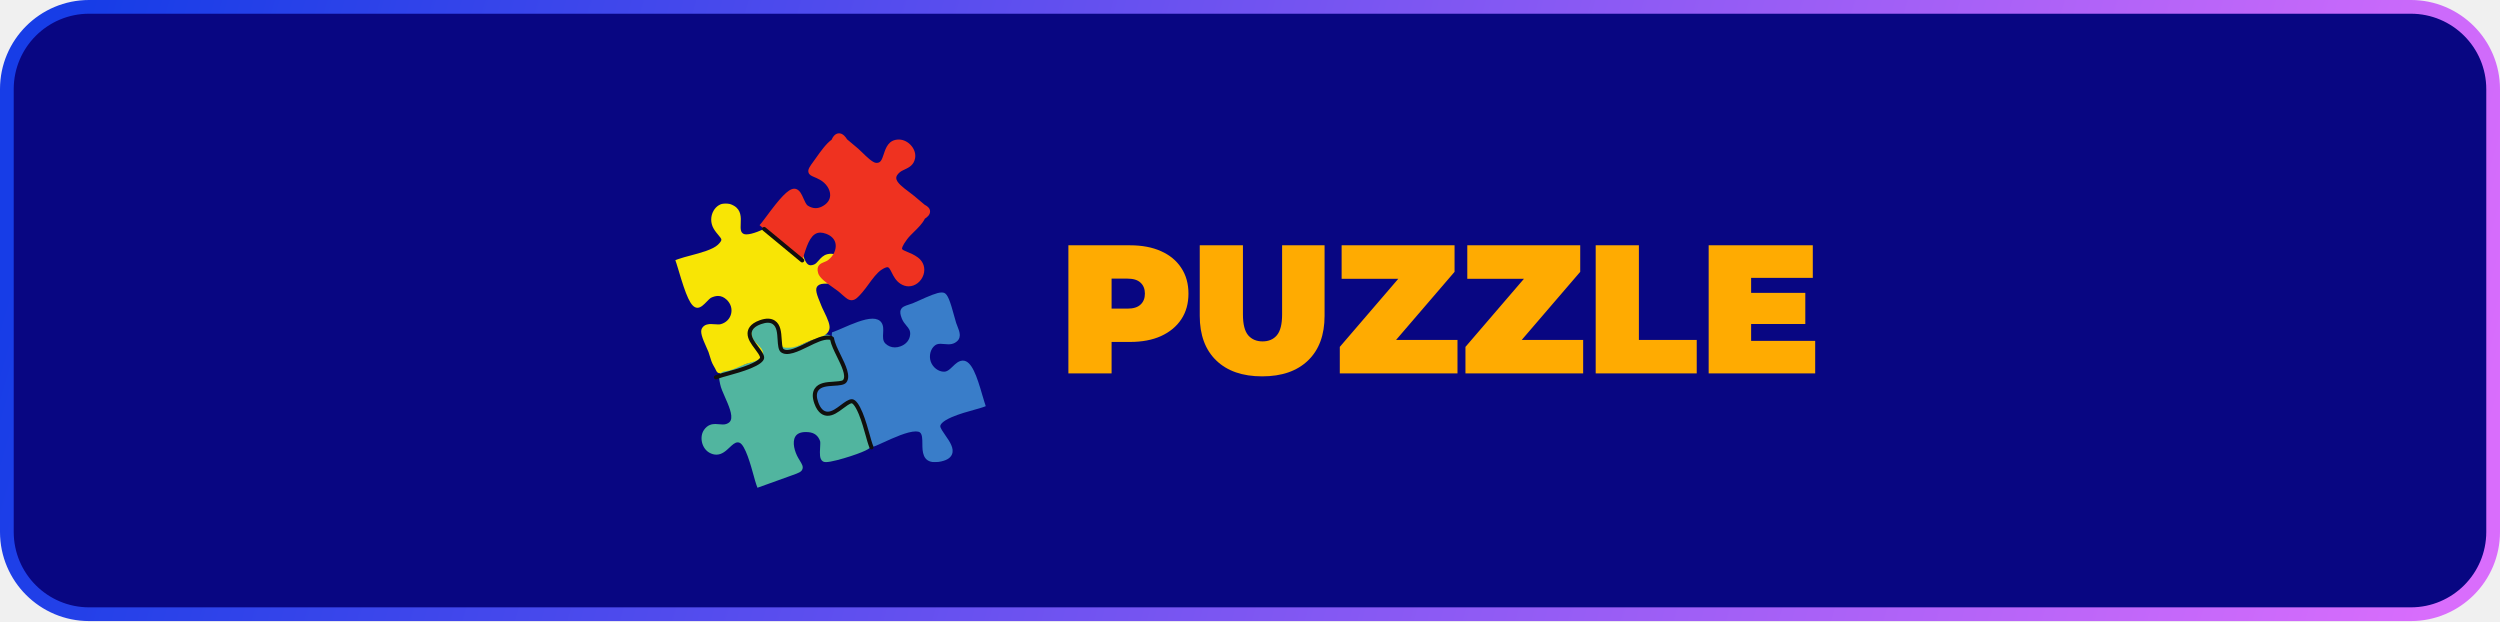
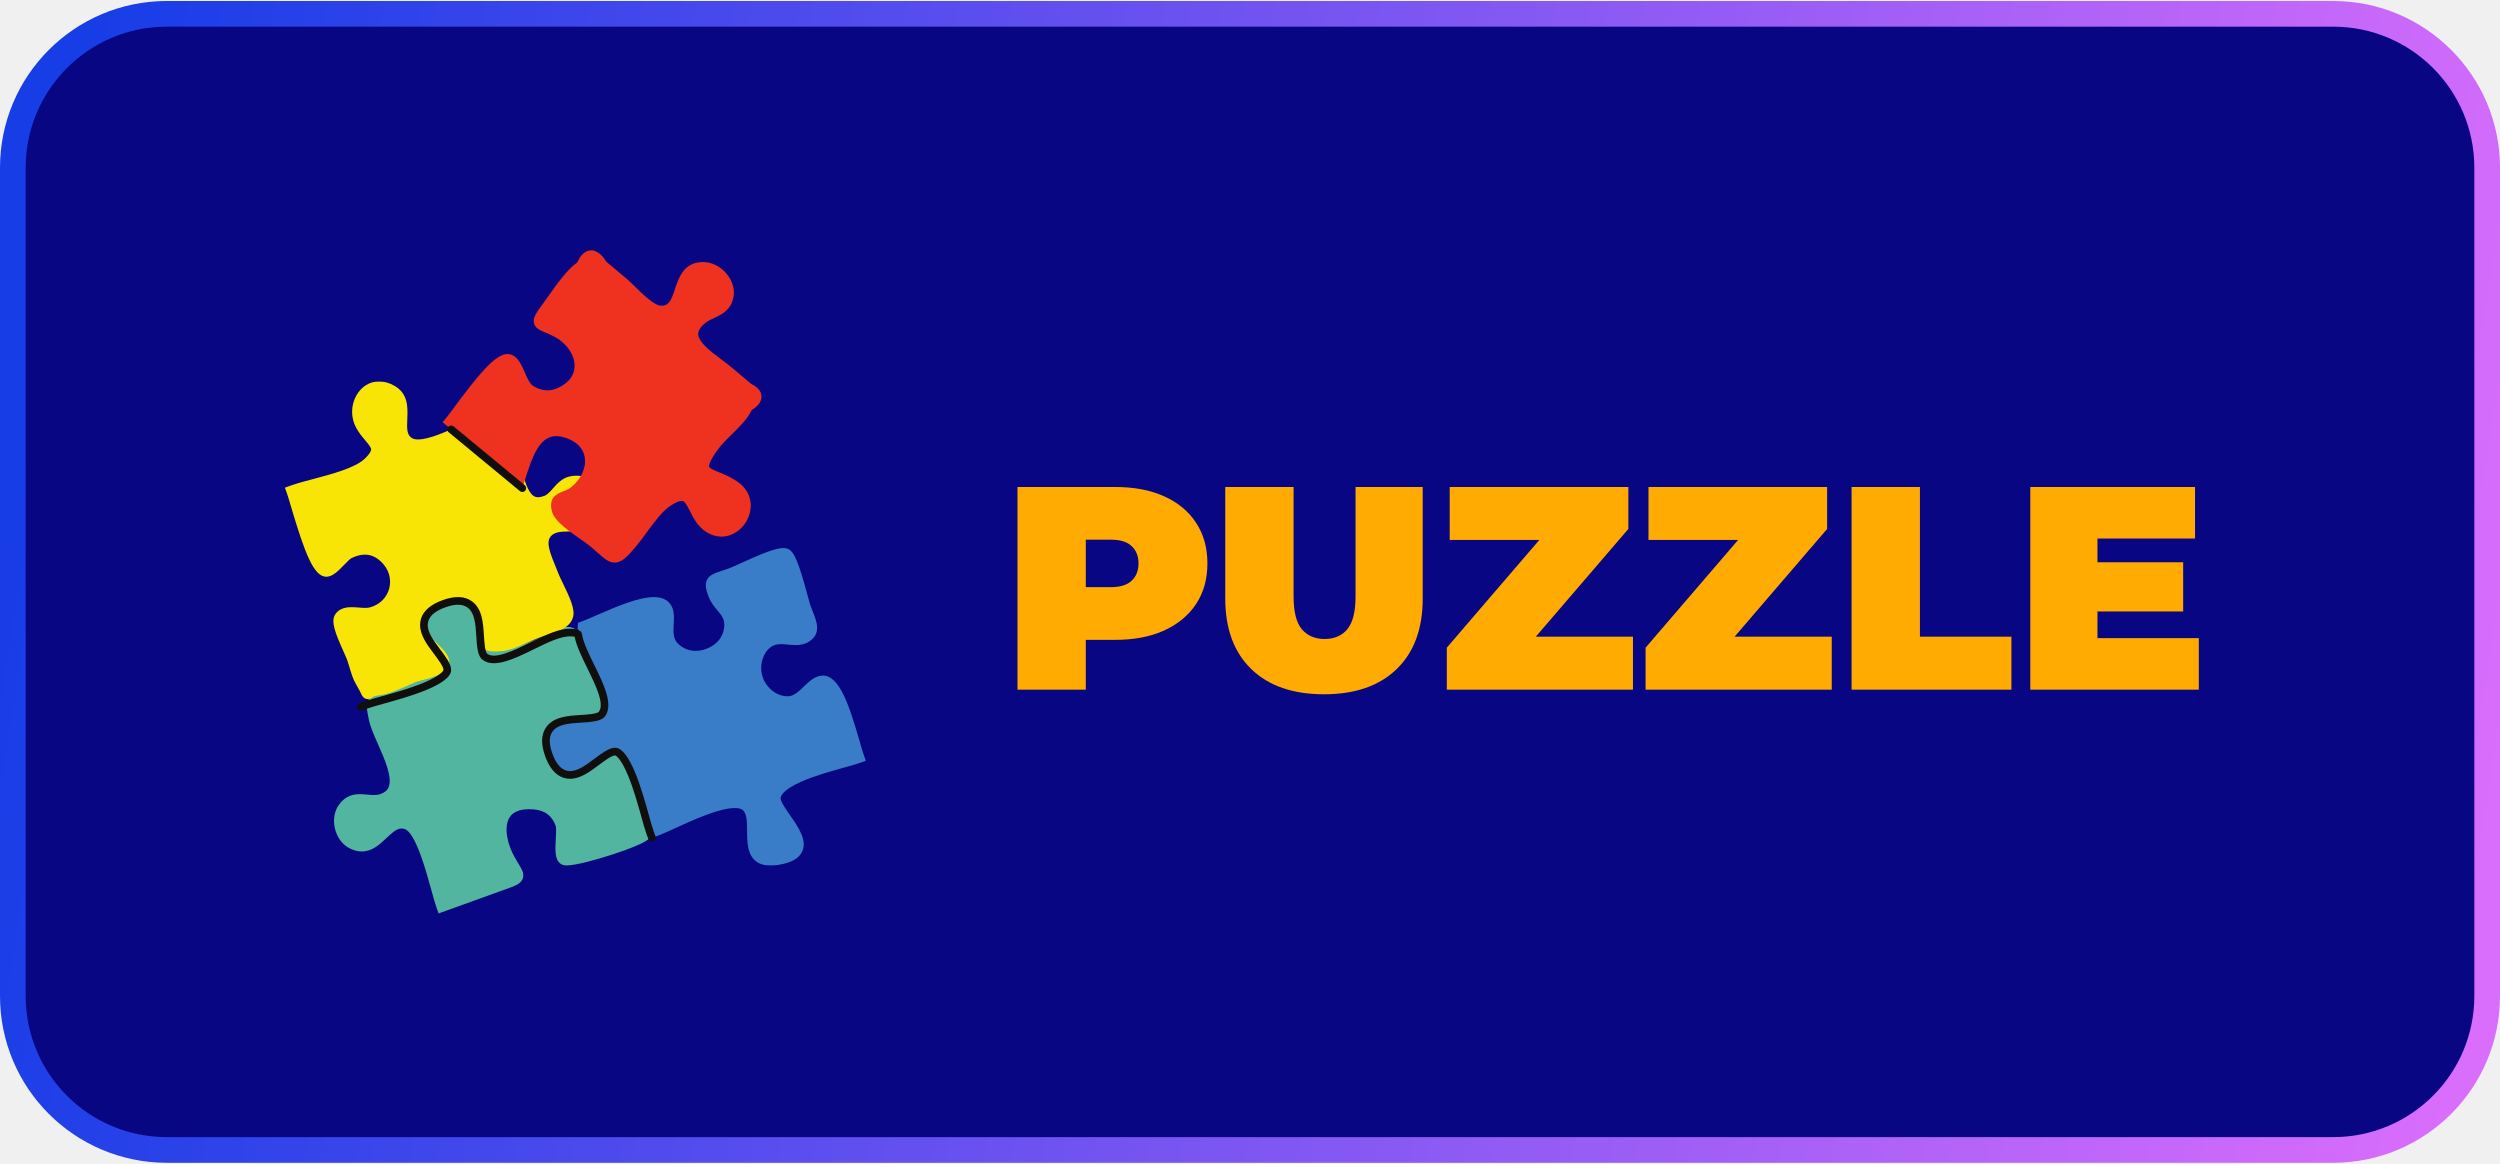
- <svg xmlns="http://www.w3.org/2000/svg" width="318" height="79" viewBox="0 0 318 79" fill="none">
-   <rect x="0.872" y="0.872" width="316.255" height="77.255" rx="10.469" fill="#080682" />
-   <rect x="0.872" y="0.872" width="316.255" height="77.255" rx="10.469" stroke="url(#paint0_linear_2414_2123)" stroke-width="1.745" />
-   <path d="M110.818 56.739C110.749 56.912 110.622 57.233 108.187 58.03C107.13 58.375 105.679 58.779 105.069 58.78C104.954 58.78 104.785 58.768 104.645 58.669C104.236 58.38 104.274 57.719 104.317 56.954C104.333 56.665 104.358 56.229 104.316 56.108C104.067 55.405 103.577 55.033 102.819 54.97C102.708 54.961 102.601 54.956 102.499 54.956C101.832 54.956 101.38 55.154 101.155 55.545C100.746 56.254 101.07 57.452 101.543 58.265C101.617 58.392 101.685 58.505 101.745 58.604C102.013 59.046 102.189 59.337 102.07 59.671C101.942 60.031 101.589 60.158 100.815 60.434C100.713 60.471 100.604 60.51 100.485 60.553C99.663 60.851 98.84 61.147 98.017 61.443C97.592 61.596 96.348 62.043 96.348 62.043L96.206 61.651C96.11 61.386 95.997 60.969 95.864 60.487C95.516 59.217 94.791 56.576 94.058 56.312C93.977 56.283 93.901 56.269 93.827 56.269C93.489 56.269 93.153 56.586 92.798 56.921C92.345 57.349 91.831 57.833 91.12 57.833C90.829 57.833 90.53 57.748 90.231 57.581C89.773 57.324 89.432 56.846 89.296 56.27C89.162 55.694 89.252 55.118 89.545 54.69C90.008 54.013 90.592 53.934 90.991 53.934C91.162 53.934 91.332 53.951 91.496 53.966C91.654 53.981 91.803 53.995 91.948 53.995C92.125 53.995 92.266 53.973 92.393 53.928C92.68 53.826 92.856 53.679 92.947 53.467C93.232 52.803 92.674 51.544 92.226 50.532C91.956 49.924 91.702 49.349 91.608 48.884L91.596 48.827C91.47 48.201 91.406 47.886 91.535 47.597C91.686 47.259 92 47.159 92.476 47.008C92.644 46.954 92.836 46.894 93.068 46.81C93.349 46.71 93.711 46.612 94.095 46.508C94.945 46.278 96.11 45.963 96.543 45.531C97.054 45.019 96.889 44.722 96.244 43.938C95.674 43.246 94.894 42.297 95.879 41.125C96.258 40.674 96.892 40.394 97.533 40.394C98.021 40.394 98.468 40.558 98.791 40.857C99.441 41.455 99.361 42.179 99.296 42.761C99.258 43.102 99.222 43.424 99.328 43.68C99.418 43.9 99.605 44.152 100.252 44.152C101.358 44.152 102.998 43.414 104.195 42.875C104.639 42.676 104.352 42.779 104.639 42.676L104.771 42.624C105.277 42.426 105.846 42.69 106.02 43.204C106.109 43.45 106.094 43.266 106.282 43.694C107.339 46.1 108.129 48.142 107.085 48.769C106.799 48.94 106.475 48.959 106.256 48.959C106.09 48.959 105.921 48.946 105.757 48.934C105.599 48.922 105.436 48.91 105.285 48.91C105.027 48.91 104.842 48.947 104.703 49.026C104.032 49.411 103.72 50.209 103.925 51.011C104.097 51.686 104.631 52.266 105.222 52.421C105.346 52.453 105.461 52.469 105.568 52.469C105.954 52.469 106.226 52.252 106.569 51.977C106.841 51.76 107.149 51.513 107.549 51.367C107.906 51.238 108.132 51.184 108.33 51.184C108.964 51.184 109.135 51.698 109.332 52.293C109.378 52.431 109.43 52.589 109.494 52.766C109.549 52.917 109.686 53.215 109.844 53.561C110.673 55.368 111.01 56.256 110.818 56.739Z" fill="#51B59F" />
-   <mask id="mask0_2414_2123" style="mask-type:luminance" maskUnits="userSpaceOnUse" x="103" y="37" width="23" height="22">
-     <path d="M103.593 37.155H125.401V58.797H103.593V37.155Z" fill="white" />
+ <svg xmlns="http://www.w3.org/2000/svg" width="174" height="81" viewBox="0 0 174 81" fill="none">
+   <rect x="0.893" y="0.963" width="172.214" height="79.073" rx="10.715" fill="#080682" />
+   <rect x="0.893" y="0.963" width="172.214" height="79.073" rx="10.715" stroke="url(#paint0_linear_2414_2123)" stroke-width="1.786" />
+   <path d="M45.337 58.145C45.267 58.322 45.136 58.651 42.645 59.466C41.563 59.819 40.078 60.233 39.453 60.233C39.335 60.233 39.162 60.221 39.02 60.12C38.601 59.824 38.639 59.148 38.684 58.364C38.7 58.069 38.726 57.623 38.682 57.498C38.428 56.779 37.926 56.399 37.15 56.334C37.036 56.325 36.927 56.32 36.823 56.32C36.14 56.32 35.678 56.522 35.447 56.923C35.029 57.648 35.36 58.875 35.844 59.706C35.92 59.837 35.99 59.952 36.052 60.054C36.325 60.505 36.506 60.804 36.384 61.146C36.253 61.514 35.891 61.644 35.099 61.927C34.995 61.964 34.883 62.004 34.761 62.048C33.92 62.354 33.078 62.656 32.235 62.959C31.8 63.115 30.527 63.574 30.527 63.574L30.382 63.173C30.284 62.901 30.167 62.474 30.032 61.98C29.676 60.681 28.934 57.977 28.183 57.708C28.1 57.678 28.023 57.663 27.946 57.663C27.601 57.663 27.257 57.988 26.893 58.331C26.43 58.768 25.904 59.264 25.176 59.264C24.878 59.264 24.572 59.177 24.267 59.007C23.797 58.743 23.448 58.254 23.31 57.665C23.172 57.075 23.265 56.485 23.564 56.047C24.038 55.354 24.636 55.274 25.044 55.274C25.22 55.274 25.393 55.291 25.561 55.306C25.723 55.322 25.875 55.336 26.024 55.336C26.204 55.336 26.349 55.314 26.479 55.268C26.772 55.163 26.953 55.012 27.046 54.795C27.338 54.115 26.766 52.827 26.308 51.792C26.032 51.169 25.771 50.581 25.675 50.105L25.664 50.047C25.534 49.405 25.469 49.084 25.601 48.788C25.755 48.441 26.076 48.339 26.564 48.185C26.736 48.13 26.932 48.068 27.17 47.982C27.457 47.879 27.828 47.779 28.221 47.673C29.091 47.437 30.284 47.115 30.727 46.672C31.25 46.148 31.08 45.845 30.421 45.043C29.837 44.334 29.038 43.363 30.047 42.164C30.435 41.702 31.084 41.415 31.74 41.415C32.239 41.415 32.697 41.583 33.028 41.889C33.693 42.501 33.611 43.242 33.544 43.838C33.506 44.187 33.469 44.516 33.577 44.779C33.67 45.004 33.861 45.261 34.523 45.261C35.655 45.261 37.333 44.507 38.559 43.955C39.013 43.75 38.72 43.856 39.013 43.75L39.148 43.697C39.666 43.494 40.249 43.765 40.427 44.291C40.517 44.543 40.502 44.355 40.694 44.793C41.777 47.255 42.585 49.346 41.516 49.987C41.224 50.162 40.892 50.182 40.668 50.182C40.499 50.182 40.325 50.169 40.157 50.156C39.996 50.144 39.829 50.131 39.675 50.131C39.41 50.131 39.221 50.169 39.079 50.25C38.392 50.644 38.072 51.461 38.282 52.282C38.458 52.973 39.005 53.566 39.61 53.725C39.736 53.758 39.855 53.775 39.964 53.775C40.359 53.775 40.637 53.553 40.989 53.27C41.267 53.048 41.582 52.796 41.992 52.647C42.357 52.514 42.588 52.459 42.791 52.459C43.44 52.459 43.615 52.985 43.817 53.594C43.864 53.736 43.917 53.897 43.983 54.078C44.038 54.232 44.178 54.538 44.34 54.892C45.189 56.742 45.534 57.65 45.337 58.145Z" fill="#51B59F" />
+   <mask id="mask0_2414_2123" style="mask-type:luminance" maskUnits="userSpaceOnUse" x="37" y="38" width="24" height="23">
+     <path d="M37.942 38.1H60.264V60.251H37.942V38.1Z" fill="white" />
  </mask>
  <g mask="url(#mask0_2414_2123)">
-     <path d="M125.401 51.663L125.008 51.804C124.773 51.889 124.42 51.987 123.973 52.111C123.133 52.343 121.983 52.662 121.063 53.061C119.765 53.623 119.611 54.05 119.605 54.207C119.595 54.434 119.974 54.976 120.249 55.372C120.795 56.156 121.414 57.044 121.085 57.808C120.873 58.301 120.329 58.608 119.421 58.749C119.244 58.776 119.076 58.789 118.923 58.789C117.336 58.789 117.33 57.388 117.325 56.459C117.323 55.858 117.319 55.237 117.017 55.004C116.911 54.921 116.728 54.877 116.49 54.877C115.422 54.877 113.607 55.71 112.405 56.26C111.935 56.475 111.529 56.661 111.249 56.763L110.856 56.903L110.714 56.511C110.628 56.272 110.526 55.904 110.396 55.439C110.167 54.619 109.855 53.497 109.478 52.584C108.939 51.279 108.549 51.073 108.406 51.045C108.387 51.041 108.366 51.039 108.344 51.039C108.027 51.039 107.532 51.41 107.095 51.739C106.512 52.175 105.91 52.627 105.288 52.627C104.646 52.627 104.157 52.163 103.833 51.246C103.577 50.522 103.585 49.97 103.857 49.559C104.281 48.919 105.166 48.864 106.022 48.811C106.6 48.775 107.255 48.734 107.446 48.492C107.965 47.839 107.295 46.476 106.704 45.275C106.206 44.263 105.737 43.308 105.806 42.545L105.83 42.28L106.08 42.19C106.34 42.096 106.704 41.938 107.126 41.754C108.371 41.211 109.921 40.535 110.983 40.535C111.495 40.535 111.871 40.692 112.1 41.002C112.388 41.392 112.361 41.884 112.335 42.361C112.306 42.876 112.28 43.363 112.621 43.695C112.952 44.018 113.368 44.189 113.826 44.189C114.061 44.189 114.301 44.144 114.54 44.057C115.258 43.795 115.705 43.253 115.77 42.569C115.818 42.044 115.601 41.785 115.299 41.425C115.091 41.176 114.855 40.895 114.706 40.503C114.528 40.034 114.446 39.681 114.594 39.371C114.759 39.025 115.116 38.907 115.61 38.745C115.753 38.698 115.915 38.644 116.095 38.579C116.236 38.528 116.528 38.395 116.867 38.242C118.124 37.669 119.213 37.196 119.789 37.196C119.911 37.196 120.014 37.216 120.106 37.256C120.528 37.44 120.826 38.149 121.435 40.412C121.516 40.712 121.586 40.971 121.626 41.087C121.676 41.235 121.737 41.385 121.795 41.531C122.061 42.19 122.425 43.093 121.432 43.62C121.206 43.74 120.952 43.797 120.633 43.797C120.457 43.797 120.281 43.78 120.11 43.763C119.943 43.748 119.785 43.732 119.631 43.732C119.322 43.732 119.11 43.795 118.922 43.94C118.36 44.374 118.133 45.26 118.394 46.002C118.655 46.742 119.362 47.279 120.075 47.279L120.1 47.279C120.507 47.272 120.839 46.951 121.19 46.611C121.548 46.265 121.918 45.908 122.419 45.872C122.44 45.871 122.46 45.87 122.482 45.87C123.6 45.87 124.268 47.875 124.964 50.297C125.082 50.706 125.183 51.059 125.259 51.271L125.401 51.663Z" fill="#397DC9" />
+     <path d="M60.264 52.949L59.861 53.094C59.621 53.181 59.26 53.281 58.802 53.408C57.942 53.645 56.765 53.971 55.823 54.38C54.495 54.955 54.337 55.392 54.331 55.553C54.321 55.785 54.708 56.34 54.99 56.745C55.549 57.548 56.182 58.456 55.846 59.239C55.629 59.744 55.072 60.058 54.142 60.202C53.961 60.23 53.79 60.243 53.633 60.243C52.009 60.243 52.002 58.809 51.998 57.858C51.995 57.243 51.992 56.608 51.682 56.368C51.573 56.284 51.387 56.239 51.143 56.239C50.05 56.239 48.192 57.091 46.962 57.654C46.48 57.875 46.065 58.065 45.778 58.169L45.376 58.313L45.231 57.912C45.143 57.666 45.038 57.29 44.905 56.814C44.672 55.975 44.352 54.826 43.966 53.892C43.414 52.557 43.015 52.345 42.869 52.316C42.849 52.312 42.828 52.311 42.805 52.311C42.481 52.311 41.974 52.691 41.526 53.027C40.93 53.474 40.313 53.936 39.677 53.936C39.02 53.936 38.52 53.461 38.188 52.522C37.925 51.781 37.934 51.216 38.213 50.796C38.647 50.141 39.552 50.084 40.429 50.03C41.02 49.993 41.69 49.952 41.886 49.704C42.417 49.035 41.732 47.641 41.126 46.41C40.617 45.376 40.136 44.398 40.207 43.616L40.232 43.346L40.488 43.254C40.754 43.157 41.127 42.995 41.558 42.807C42.833 42.251 44.419 41.559 45.507 41.559C46.03 41.559 46.415 41.72 46.65 42.038C46.944 42.436 46.917 42.94 46.89 43.428C46.861 43.956 46.834 44.454 47.182 44.794C47.521 45.125 47.947 45.299 48.416 45.299C48.656 45.299 48.902 45.254 49.147 45.164C49.881 44.897 50.34 44.341 50.405 43.641C50.455 43.104 50.232 42.839 49.924 42.47C49.711 42.216 49.469 41.928 49.317 41.527C49.134 41.046 49.051 40.685 49.202 40.368C49.371 40.014 49.736 39.894 50.242 39.727C50.388 39.679 50.554 39.624 50.739 39.557C50.883 39.505 51.182 39.369 51.528 39.212C52.816 38.626 53.93 38.142 54.519 38.142C54.644 38.142 54.75 38.162 54.844 38.203C55.276 38.392 55.581 39.117 56.205 41.433C56.287 41.74 56.359 42.006 56.399 42.125C56.451 42.276 56.513 42.429 56.573 42.579C56.845 43.253 57.218 44.177 56.201 44.717C55.97 44.84 55.71 44.898 55.383 44.898C55.203 44.898 55.023 44.88 54.848 44.864C54.677 44.847 54.515 44.832 54.358 44.832C54.042 44.832 53.824 44.896 53.632 45.044C53.056 45.489 52.824 46.395 53.092 47.155C53.359 47.912 54.082 48.462 54.812 48.462L54.838 48.462C55.255 48.455 55.594 48.126 55.953 47.779C56.32 47.425 56.699 47.059 57.211 47.022C57.233 47.021 57.254 47.02 57.276 47.02C58.42 47.02 59.104 49.072 59.816 51.551C59.937 51.97 60.041 52.331 60.118 52.548L60.264 52.949Z" fill="#397DC9" />
  </g>
-   <mask id="mask1_2414_2123" style="mask-type:luminance" maskUnits="userSpaceOnUse" x="85" y="25" width="23" height="23">
-     <path d="M85.874 25.863H107.715V47.571H85.874V25.863Z" fill="white" />
+   <mask id="mask1_2414_2123" style="mask-type:luminance" maskUnits="userSpaceOnUse" x="19" y="26" width="24" height="23">
+     <path d="M19.807 26.542H42.162V48.761H19.807V26.542Z" fill="white" />
  </mask>
  <g mask="url(#mask1_2414_2123)">
-     <path d="M107.358 35.54C106.891 36.069 106.102 36.07 105.408 36.071C104.963 36.071 104.502 36.072 104.233 36.209C103.622 36.518 103.748 37.118 104.26 38.345C104.342 38.542 104.42 38.728 104.484 38.907C104.536 39.051 104.659 39.302 104.788 39.568C105.296 40.61 105.644 41.387 105.487 41.911C105.272 42.626 104.478 42.877 103.71 43.12C103.538 43.174 103.362 43.229 103.198 43.289C102.982 43.367 102.731 43.48 102.464 43.599C101.845 43.878 101.143 44.194 100.531 44.223C100.37 44.23 100.25 44.234 100.15 44.234C99.889 44.234 99.595 44.217 99.398 44.011C99.204 43.809 99.215 43.551 99.226 43.303C99.233 43.148 99.242 42.953 99.216 42.705C99.085 41.433 98.403 40.673 97.392 40.673C96.738 40.673 96.113 41.007 95.8 41.524C95.499 42.019 95.518 42.619 95.853 43.258C95.903 43.353 96.104 43.549 96.266 43.706C96.703 44.133 97.155 44.574 97.059 45.074C96.942 45.678 96.128 45.949 95.157 46.217C95.017 46.255 94.886 46.292 94.818 46.316C94.596 46.397 94.351 46.504 94.091 46.618C93.491 46.882 92.871 47.155 92.276 47.217C91.965 47.251 91.877 47.32 91.84 47.349C91.795 47.385 91.691 47.468 91.534 47.468H91.533C91.248 47.468 91.138 47.231 91.085 47.117C91.039 47.015 90.951 46.824 90.749 46.49C90.532 46.131 90.404 45.701 90.281 45.285C90.226 45.102 90.175 44.929 90.12 44.775C90.084 44.678 90.001 44.495 89.905 44.283C89.288 42.927 89.039 42.205 89.289 41.761C89.594 41.219 90.222 41.219 90.429 41.219C90.59 41.219 90.757 41.233 90.918 41.245C91.073 41.257 91.22 41.268 91.357 41.268C91.485 41.268 91.586 41.258 91.665 41.237C92.332 41.064 92.829 40.576 92.993 39.933C93.159 39.285 92.95 38.609 92.433 38.124C92.091 37.801 91.73 37.645 91.333 37.645C91.051 37.645 90.743 37.727 90.418 37.886C90.321 37.934 90.097 38.165 89.933 38.334C89.525 38.754 89.141 39.15 88.714 39.15L88.688 39.15C87.855 39.117 87.255 37.575 86.302 34.347C86.191 33.968 86.094 33.64 86.038 33.486L85.897 33.093L86.289 32.952C86.722 32.796 87.273 32.65 87.857 32.495C89.111 32.162 90.672 31.748 91.323 31.126C91.622 30.84 91.773 30.615 91.759 30.475C91.745 30.336 91.58 30.139 91.388 29.913C91.201 29.692 90.968 29.417 90.767 29.066C90.364 28.364 90.366 27.495 90.77 26.797C91.113 26.206 91.673 25.867 92.307 25.867C92.655 25.867 93.01 25.971 93.36 26.174C94.297 26.719 94.254 27.665 94.219 28.426C94.183 29.185 94.206 29.539 94.57 29.74C94.658 29.789 94.784 29.814 94.944 29.814C95.703 29.814 96.875 29.28 97.73 28.89C98.066 28.737 98.356 28.605 98.576 28.525C98.775 28.453 98.937 28.385 99.08 28.325C99.37 28.204 99.579 28.116 99.815 28.116C100.246 28.116 100.534 28.426 100.792 28.744C101.222 29.272 101.456 30.146 101.663 30.919C101.752 31.251 101.836 31.564 101.924 31.807C101.976 31.95 102.026 32.098 102.076 32.247C102.38 33.151 102.616 33.744 103.108 33.744C103.234 33.744 103.382 33.711 103.548 33.647C103.75 33.569 103.934 33.36 104.127 33.14C104.41 32.82 104.73 32.457 105.236 32.334C105.391 32.297 105.55 32.277 105.708 32.277C106.71 32.277 107.56 33.039 107.685 34.049C107.767 34.71 107.66 35.198 107.358 35.54Z" fill="#F8E505" />
+     <path d="M41.795 36.447C41.317 36.988 40.511 36.989 39.799 36.99C39.344 36.991 38.873 36.991 38.597 37.131C37.972 37.448 38.1 38.062 38.624 39.318C38.709 39.519 38.788 39.71 38.854 39.893C38.907 40.041 39.033 40.298 39.165 40.57C39.685 41.636 40.041 42.431 39.88 42.968C39.66 43.699 38.847 43.956 38.061 44.205C37.886 44.26 37.705 44.317 37.537 44.378C37.316 44.458 37.059 44.573 36.787 44.696C36.152 44.981 35.434 45.304 34.808 45.334C34.644 45.341 34.52 45.345 34.418 45.345C34.151 45.345 33.85 45.328 33.649 45.117C33.45 44.91 33.461 44.647 33.472 44.392C33.48 44.233 33.489 44.035 33.462 43.781C33.328 42.478 32.63 41.701 31.595 41.701C30.926 41.701 30.286 42.042 29.966 42.572C29.658 43.078 29.677 43.693 30.02 44.347C30.071 44.444 30.277 44.645 30.442 44.805C30.89 45.242 31.353 45.693 31.254 46.205C31.134 46.823 30.302 47.101 29.307 47.375C29.164 47.414 29.03 47.451 28.961 47.476C28.733 47.559 28.482 47.669 28.217 47.786C27.603 48.056 26.968 48.335 26.359 48.399C26.04 48.433 25.95 48.504 25.912 48.534C25.867 48.57 25.76 48.655 25.599 48.655H25.599C25.306 48.655 25.194 48.413 25.14 48.296C25.092 48.191 25.003 47.996 24.796 47.654C24.574 47.287 24.443 46.847 24.317 46.421C24.261 46.233 24.208 46.057 24.151 45.899C24.115 45.8 24.03 45.613 23.932 45.396C23.301 44.008 23.046 43.268 23.301 42.815C23.614 42.26 24.257 42.26 24.468 42.26C24.633 42.26 24.804 42.273 24.969 42.285C25.128 42.298 25.278 42.309 25.418 42.309C25.549 42.309 25.652 42.299 25.733 42.278C26.416 42.101 26.924 41.602 27.093 40.944C27.263 40.28 27.049 39.588 26.519 39.091C26.169 38.761 25.8 38.602 25.394 38.602C25.105 38.602 24.789 38.685 24.457 38.848C24.358 38.897 24.128 39.134 23.96 39.306C23.543 39.736 23.149 40.142 22.713 40.142L22.686 40.141C21.834 40.108 21.22 38.529 20.245 35.226C20.13 34.837 20.031 34.502 19.974 34.344L19.829 33.943L20.231 33.798C20.674 33.638 21.238 33.489 21.836 33.33C23.119 32.989 24.717 32.565 25.383 31.929C25.689 31.637 25.843 31.406 25.829 31.262C25.816 31.12 25.646 30.919 25.45 30.687C25.258 30.461 25.02 30.18 24.814 29.82C24.402 29.102 24.404 28.212 24.817 27.498C25.169 26.893 25.742 26.546 26.39 26.546C26.747 26.546 27.11 26.652 27.469 26.86C28.427 27.418 28.383 28.387 28.347 29.166C28.311 29.942 28.334 30.305 28.706 30.511C28.797 30.561 28.926 30.586 29.09 30.586C29.867 30.586 31.066 30.039 31.941 29.64C32.285 29.483 32.582 29.348 32.807 29.267C33.011 29.193 33.176 29.123 33.323 29.062C33.619 28.938 33.834 28.848 34.075 28.848C34.516 28.848 34.811 29.166 35.075 29.491C35.515 30.031 35.755 30.926 35.967 31.717C36.057 32.057 36.144 32.378 36.234 32.626C36.286 32.772 36.338 32.923 36.389 33.076C36.7 34.002 36.943 34.608 37.446 34.608C37.575 34.608 37.726 34.575 37.896 34.509C38.102 34.429 38.291 34.216 38.489 33.991C38.778 33.663 39.106 33.291 39.624 33.166C39.783 33.127 39.945 33.107 40.107 33.107C41.133 33.107 42.002 33.887 42.131 34.921C42.215 35.597 42.105 36.096 41.795 36.447Z" fill="#F8E505" />
  </g>
-   <path d="M118.304 26.875C118.324 27.338 117.894 27.659 117.641 27.816C117.338 28.434 116.793 28.969 116.264 29.487C115.933 29.812 115.62 30.12 115.394 30.421C114.719 31.324 114.724 31.602 114.741 31.666C114.773 31.78 115.115 31.92 115.416 32.044C115.805 32.204 116.289 32.403 116.762 32.753C117.472 33.281 117.742 34.126 117.466 34.96C117.181 35.819 116.406 36.421 115.581 36.421H115.58C115.226 36.421 114.881 36.315 114.555 36.108C113.955 35.725 113.662 35.138 113.426 34.667C113.191 34.195 113.068 33.988 112.882 33.988C112.765 33.988 112.54 34.044 112.13 34.311C111.557 34.683 110.984 35.468 110.478 36.16C110.23 36.5 109.995 36.82 109.764 37.093C109.189 37.772 108.811 38.188 108.323 38.188C107.92 38.188 107.625 37.926 107.136 37.493C106.996 37.37 106.838 37.23 106.655 37.076C106.533 36.973 106.314 36.82 106.06 36.642C105.04 35.929 104.245 35.336 104.07 34.751C103.772 33.755 104.423 33.499 104.812 33.346C104.999 33.273 105.192 33.197 105.365 33.059C106.035 32.524 106.397 31.73 106.288 31.037C106.195 30.45 105.781 30.001 105.091 29.741C104.819 29.639 104.568 29.587 104.344 29.587C103.243 29.587 102.75 30.871 102.263 32.423L102.042 33.126L96.616 28.642L96.888 28.32C97.003 28.183 97.213 27.898 97.457 27.57C99.167 25.256 100.244 24.003 101.033 24.003C101.121 24.003 101.206 24.018 101.285 24.047C101.752 24.218 101.982 24.742 102.204 25.25C102.365 25.616 102.546 26.031 102.768 26.169C103.095 26.373 103.425 26.476 103.748 26.476C104.006 26.476 104.268 26.411 104.529 26.282C105.213 25.942 105.583 25.443 105.597 24.839C105.613 24.099 105.087 23.305 104.287 22.863C103.999 22.703 103.757 22.602 103.564 22.519C103.223 22.375 102.929 22.251 102.839 21.928C102.734 21.548 102.983 21.209 103.526 20.465C103.614 20.345 103.713 20.205 103.82 20.054C104.362 19.289 105.092 18.256 105.776 17.778C105.907 17.483 106.196 16.957 106.728 16.957C107.24 16.957 107.596 17.477 107.747 17.722C108.218 18.118 108.689 18.514 109.161 18.91C109.312 19.038 109.489 19.212 109.695 19.414C110.18 19.891 110.992 20.689 111.434 20.717C111.46 20.718 111.485 20.719 111.51 20.719C111.998 20.719 112.155 20.392 112.42 19.587C112.676 18.811 113.025 17.75 114.328 17.75L114.371 17.75C114.946 17.761 115.534 18.065 115.944 18.564C116.329 19.03 116.494 19.6 116.4 20.125C116.24 21.013 115.595 21.315 115.077 21.558C114.84 21.669 114.617 21.773 114.442 21.922C114.137 22.184 113.993 22.424 114 22.656C114.019 23.215 114.889 23.864 115.588 24.385C115.839 24.573 116.077 24.75 116.287 24.927C116.729 25.297 117.172 25.67 117.615 26.044C118.059 26.266 118.291 26.544 118.304 26.875Z" fill="#EF3220" />
-   <path d="M101.876 33.327C101.924 33.366 101.983 33.386 102.042 33.386C102.117 33.386 102.191 33.354 102.243 33.292C102.335 33.181 102.319 33.017 102.208 32.925L97.37 28.927C97.259 28.835 97.095 28.851 97.003 28.962C96.911 29.073 96.926 29.237 97.037 29.328L101.876 33.327ZM110.945 57.148C110.916 57.159 110.886 57.164 110.856 57.164C110.75 57.164 110.649 57.098 110.611 56.992L110.469 56.6C110.379 56.349 110.276 55.978 110.145 55.508C109.918 54.695 109.608 53.581 109.237 52.683C108.703 51.389 108.36 51.301 108.356 51.3C108.352 51.299 108.348 51.299 108.344 51.299C108.115 51.299 107.595 51.689 107.251 51.947C106.634 52.409 105.996 52.888 105.288 52.888C104.763 52.888 104.042 52.618 103.587 51.333C103.302 50.526 103.319 49.899 103.64 49.415C104.135 48.667 105.129 48.605 106.005 48.55C106.397 48.527 107.123 48.481 107.242 48.331C107.658 47.805 107 46.466 106.47 45.39C106.091 44.619 105.733 43.889 105.596 43.224L105.421 43.208C104.729 43.145 103.805 43.599 102.826 44.08C101.554 44.704 100.111 45.411 99.327 44.792C98.994 44.528 98.954 43.874 98.91 43.182C98.861 42.39 98.81 41.572 98.277 41.22C97.939 40.995 97.462 40.997 96.82 41.224C96.017 41.507 95.61 41.913 95.61 42.431C95.61 42.965 96.036 43.531 96.448 44.079C96.818 44.572 97.2 45.08 97.2 45.484C97.2 45.523 97.197 45.561 97.19 45.597C97.11 46.002 96.538 46.426 95.492 46.857C94.564 47.239 93.431 47.554 92.604 47.784C92.144 47.912 91.782 48.012 91.548 48.096L91.156 48.238C91.127 48.248 91.097 48.253 91.067 48.253C90.961 48.253 90.861 48.187 90.822 48.081C90.773 47.946 90.843 47.797 90.979 47.748L91.372 47.606C91.623 47.516 91.994 47.413 92.464 47.282C93.279 47.056 94.394 46.746 95.293 46.376C96.589 45.842 96.677 45.499 96.678 45.496C96.679 45.491 96.679 45.487 96.679 45.484C96.679 45.254 96.289 44.736 96.031 44.393C95.567 43.776 95.088 43.139 95.088 42.431C95.088 41.907 95.358 41.187 96.646 40.732C97.453 40.447 98.081 40.465 98.566 40.785C99.315 41.28 99.376 42.272 99.43 43.148C99.455 43.539 99.5 44.264 99.651 44.383C100.177 44.799 101.518 44.141 102.596 43.612C103.642 43.098 104.63 42.612 105.468 42.69L105.733 42.714C105.808 42.72 105.873 42.759 105.916 42.815C106.003 42.846 106.072 42.92 106.089 43.018C106.19 43.639 106.553 44.378 106.938 45.159C107.563 46.431 108.272 47.871 107.651 48.654C107.388 48.987 106.733 49.028 106.039 49.071C105.246 49.12 104.427 49.171 104.075 49.702C103.851 50.041 103.852 50.517 104.079 51.159C104.362 51.96 104.769 52.367 105.288 52.367C105.822 52.367 106.389 51.942 106.938 51.53C107.431 51.16 107.94 50.778 108.344 50.778C108.383 50.778 108.421 50.782 108.458 50.789C108.863 50.869 109.288 51.44 109.72 52.486C110.102 53.412 110.417 54.543 110.648 55.369C110.775 55.828 110.876 56.191 110.96 56.423L111.102 56.815C111.15 56.95 111.08 57.099 110.945 57.148Z" fill="#110F0D" />
-   <path d="M135.899 47.5V31.202H143.745C145.266 31.202 146.578 31.451 147.68 31.947C148.797 32.444 149.659 33.158 150.264 34.089C150.869 35.005 151.172 36.092 151.172 37.349C151.172 38.606 150.869 39.693 150.264 40.608C149.659 41.524 148.797 42.238 147.68 42.75C146.578 43.247 145.266 43.495 143.745 43.495H138.949L141.394 41.144V47.5H135.899ZM141.394 41.749L138.949 39.258H143.396C144.156 39.258 144.715 39.087 145.072 38.746C145.445 38.404 145.631 37.939 145.631 37.349C145.631 36.759 145.445 36.293 145.072 35.952C144.715 35.611 144.156 35.44 143.396 35.44H138.949L141.394 32.949V41.749ZM160.546 47.873C158.047 47.873 156.099 47.197 154.703 45.847C153.306 44.497 152.607 42.603 152.607 40.166V31.202H158.102V40.003C158.102 41.245 158.327 42.13 158.777 42.657C159.227 43.169 159.832 43.426 160.593 43.426C161.369 43.426 161.974 43.169 162.409 42.657C162.859 42.13 163.084 41.245 163.084 40.003V31.202H168.486V40.166C168.486 42.603 167.787 44.497 166.39 45.847C164.993 47.197 163.045 47.873 160.546 47.873ZM170.422 47.5V44.124L179.502 33.554L180.178 35.463H170.655V31.202H185.02V34.578L175.94 45.148L175.265 43.239H185.393V47.5H170.422ZM186.406 47.5V44.124L195.486 33.554L196.161 35.463H186.639V31.202H201.004V34.578L191.924 45.148L191.249 43.239H201.377V47.5H186.406ZM202.972 47.5V31.202H208.467V43.239H215.824V47.5H202.972ZM222.371 37.256H229.635V41.214H222.371V37.256ZM222.743 43.356H230.892V47.5H217.342V31.202H230.589V35.347H222.743V43.356Z" fill="#FFAB01" />
+   <path d="M53 27.578C53.02 28.052 52.58 28.38 52.322 28.541C52.011 29.174 51.453 29.721 50.912 30.251C50.574 30.584 50.252 30.899 50.022 31.207C49.331 32.132 49.336 32.416 49.353 32.481C49.386 32.599 49.736 32.742 50.044 32.869C50.442 33.032 50.937 33.236 51.421 33.594C52.148 34.134 52.425 34.999 52.142 35.853C51.851 36.733 51.057 37.348 50.212 37.348H50.212C49.85 37.348 49.496 37.24 49.163 37.028C48.548 36.636 48.249 36.036 48.008 35.553C47.767 35.07 47.641 34.858 47.451 34.858C47.33 34.858 47.1 34.915 46.681 35.188C46.094 35.569 45.507 36.373 44.99 37.082C44.736 37.429 44.496 37.757 44.259 38.036C43.67 38.731 43.284 39.157 42.784 39.157C42.372 39.157 42.07 38.889 41.569 38.445C41.426 38.32 41.264 38.177 41.077 38.019C40.952 37.913 40.727 37.757 40.468 37.575C39.423 36.845 38.61 36.238 38.431 35.64C38.126 34.619 38.792 34.358 39.191 34.201C39.382 34.127 39.58 34.049 39.757 33.908C40.443 33.36 40.813 32.547 40.701 31.837C40.605 31.236 40.182 30.777 39.476 30.512C39.198 30.406 38.941 30.354 38.711 30.354C37.584 30.354 37.08 31.668 36.582 33.256L36.355 33.976L30.802 29.386L31.079 29.057C31.197 28.916 31.412 28.625 31.662 28.289C33.412 25.921 34.514 24.639 35.323 24.639C35.412 24.639 35.499 24.654 35.58 24.683C36.059 24.859 36.294 25.395 36.521 25.914C36.685 26.289 36.871 26.714 37.098 26.856C37.433 27.064 37.77 27.169 38.101 27.169C38.365 27.169 38.634 27.103 38.9 26.971C39.601 26.623 39.98 26.112 39.993 25.494C40.01 24.736 39.472 23.924 38.653 23.472C38.358 23.308 38.111 23.204 37.913 23.12C37.564 22.972 37.263 22.845 37.171 22.514C37.064 22.126 37.318 21.778 37.874 21.017C37.964 20.894 38.066 20.751 38.175 20.596C38.73 19.813 39.477 18.756 40.177 18.266C40.311 17.965 40.607 17.426 41.152 17.426C41.675 17.426 42.04 17.959 42.194 18.209C42.676 18.615 43.159 19.02 43.642 19.426C43.796 19.556 43.978 19.735 44.189 19.942C44.685 20.43 45.516 21.246 45.968 21.275C45.995 21.276 46.021 21.277 46.046 21.277C46.546 21.277 46.706 20.942 46.978 20.118C47.239 19.325 47.597 18.238 48.931 18.238L48.974 18.239C49.563 18.249 50.165 18.56 50.585 19.071C50.978 19.549 51.148 20.132 51.051 20.669C50.887 21.578 50.227 21.887 49.697 22.135C49.455 22.249 49.226 22.356 49.047 22.509C48.735 22.776 48.587 23.022 48.595 23.26C48.614 23.831 49.505 24.496 50.22 25.03C50.477 25.222 50.72 25.403 50.935 25.584C51.388 25.963 51.841 26.345 52.294 26.728C52.749 26.954 52.986 27.239 53 27.578Z" fill="#EF3220" />
+   <path d="M36.185 34.181C36.235 34.222 36.295 34.242 36.355 34.242C36.432 34.242 36.508 34.21 36.561 34.146C36.655 34.033 36.639 33.864 36.525 33.77L31.573 29.678C31.459 29.584 31.291 29.6 31.197 29.713C31.103 29.827 31.119 29.995 31.233 30.089L36.185 34.181ZM45.468 58.563C45.438 58.575 45.407 58.58 45.377 58.58C45.268 58.58 45.165 58.512 45.126 58.403L44.981 58.002C44.889 57.746 44.783 57.366 44.649 56.885C44.417 56.053 44.099 54.913 43.719 53.993C43.173 52.669 42.822 52.579 42.818 52.578C42.814 52.577 42.81 52.577 42.806 52.577C42.571 52.577 42.039 52.976 41.687 53.24C41.056 53.713 40.403 54.203 39.678 54.203C39.14 54.203 38.402 53.927 37.937 52.611C37.645 51.785 37.662 51.143 37.991 50.648C38.498 49.883 39.515 49.82 40.412 49.763C40.812 49.739 41.555 49.693 41.678 49.539C42.104 49.001 41.429 47.63 40.888 46.528C40.5 45.739 40.133 44.993 39.993 44.312L39.813 44.295C39.105 44.231 38.16 44.696 37.158 45.187C35.855 45.827 34.379 46.55 33.576 45.916C33.235 45.646 33.194 44.977 33.15 44.268C33.1 43.458 33.047 42.62 32.502 42.26C32.156 42.031 31.668 42.032 31.01 42.264C30.189 42.554 29.772 42.97 29.772 43.5C29.772 44.047 30.208 44.626 30.629 45.187C31.008 45.691 31.399 46.212 31.399 46.624C31.399 46.664 31.396 46.703 31.389 46.74C31.307 47.155 30.722 47.589 29.651 48.03C28.701 48.422 27.542 48.744 26.695 48.979C26.224 49.11 25.853 49.213 25.615 49.298L25.213 49.444C25.183 49.454 25.153 49.459 25.122 49.459C25.013 49.459 24.911 49.392 24.871 49.283C24.821 49.145 24.893 48.992 25.032 48.942L25.434 48.797C25.691 48.705 26.071 48.599 26.552 48.465C27.386 48.233 28.527 47.916 29.447 47.537C30.774 46.991 30.864 46.64 30.865 46.637C30.866 46.632 30.866 46.628 30.866 46.624C30.866 46.39 30.467 45.859 30.203 45.508C29.728 44.876 29.238 44.224 29.238 43.5C29.238 42.964 29.514 42.226 30.832 41.761C31.659 41.47 32.301 41.487 32.797 41.815C33.564 42.322 33.626 43.337 33.682 44.234C33.707 44.634 33.753 45.376 33.908 45.498C34.446 45.924 35.819 45.25 36.922 44.709C37.993 44.183 39.004 43.686 39.862 43.765L40.133 43.789C40.21 43.796 40.276 43.836 40.32 43.893C40.41 43.924 40.48 44.001 40.497 44.101C40.601 44.737 40.973 45.493 41.366 46.292C42.007 47.594 42.731 49.068 42.096 49.87C41.827 50.21 41.156 50.252 40.446 50.296C39.635 50.346 38.796 50.398 38.436 50.942C38.206 51.288 38.208 51.776 38.44 52.433C38.73 53.254 39.146 53.67 39.678 53.67C40.224 53.67 40.805 53.235 41.366 52.813C41.871 52.435 42.392 52.043 42.806 52.043C42.846 52.043 42.884 52.047 42.922 52.055C43.337 52.136 43.771 52.721 44.214 53.791C44.605 54.739 44.927 55.897 45.163 56.742C45.294 57.212 45.398 57.583 45.483 57.821L45.628 58.222C45.678 58.361 45.606 58.514 45.468 58.563Z" fill="#110F0D" />
+   <path d="M70.816 48V33.894H77.607C78.924 33.894 80.059 34.108 81.013 34.538C81.98 34.968 82.726 35.586 83.25 36.392C83.774 37.185 84.036 38.126 84.036 39.214C84.036 40.302 83.774 41.242 83.25 42.035C82.726 42.828 81.98 43.446 81.013 43.889C80.059 44.319 78.924 44.534 77.607 44.534H73.456L75.572 42.498V48H70.816ZM75.572 43.022L73.456 40.866H77.305C77.963 40.866 78.447 40.718 78.756 40.423C79.078 40.127 79.24 39.724 79.24 39.214C79.24 38.703 79.078 38.3 78.756 38.005C78.447 37.709 77.963 37.561 77.305 37.561H73.456L75.572 35.405V43.022ZM92.15 48.322C89.987 48.322 88.3 47.738 87.091 46.569C85.882 45.4 85.278 43.761 85.278 41.652V33.894H90.034V41.511C90.034 42.586 90.228 43.352 90.618 43.808C91.008 44.252 91.532 44.473 92.19 44.473C92.862 44.473 93.386 44.252 93.762 43.808C94.151 43.352 94.346 42.586 94.346 41.511V33.894H99.021V41.652C99.021 43.761 98.417 45.4 97.208 46.569C95.999 47.738 94.313 48.322 92.15 48.322ZM100.698 48V45.078L108.557 35.929L109.141 37.581H100.899V33.894H113.333V36.816L105.474 45.965L104.889 44.312H113.655V48H100.698ZM114.533 48V45.078L122.392 35.929L122.976 37.581H114.734V33.894H127.168V36.816L119.309 45.965L118.724 44.312H127.49V48H114.533ZM128.871 48V33.894H133.627V44.312H139.995V48H128.871ZM145.662 39.133H151.949V42.559H145.662V39.133ZM145.984 44.413H153.037V48H141.309V33.894H152.775V37.481H145.984V44.413Z" fill="#FFAB01" />
  <defs>
-     <linearGradient id="paint0_linear_2414_2123" x1="3.19509e-07" y1="39.5" x2="296.184" y2="126.075" gradientUnits="userSpaceOnUse">
+     <linearGradient id="paint0_linear_2414_2123" x1="1.74826e-07" y1="40.5" x2="171.717" y2="67.333" gradientUnits="userSpaceOnUse">
      <stop stop-color="#173DE7" />
      <stop offset="1" stop-color="#D96DFC" />
    </linearGradient>
  </defs>
</svg>
